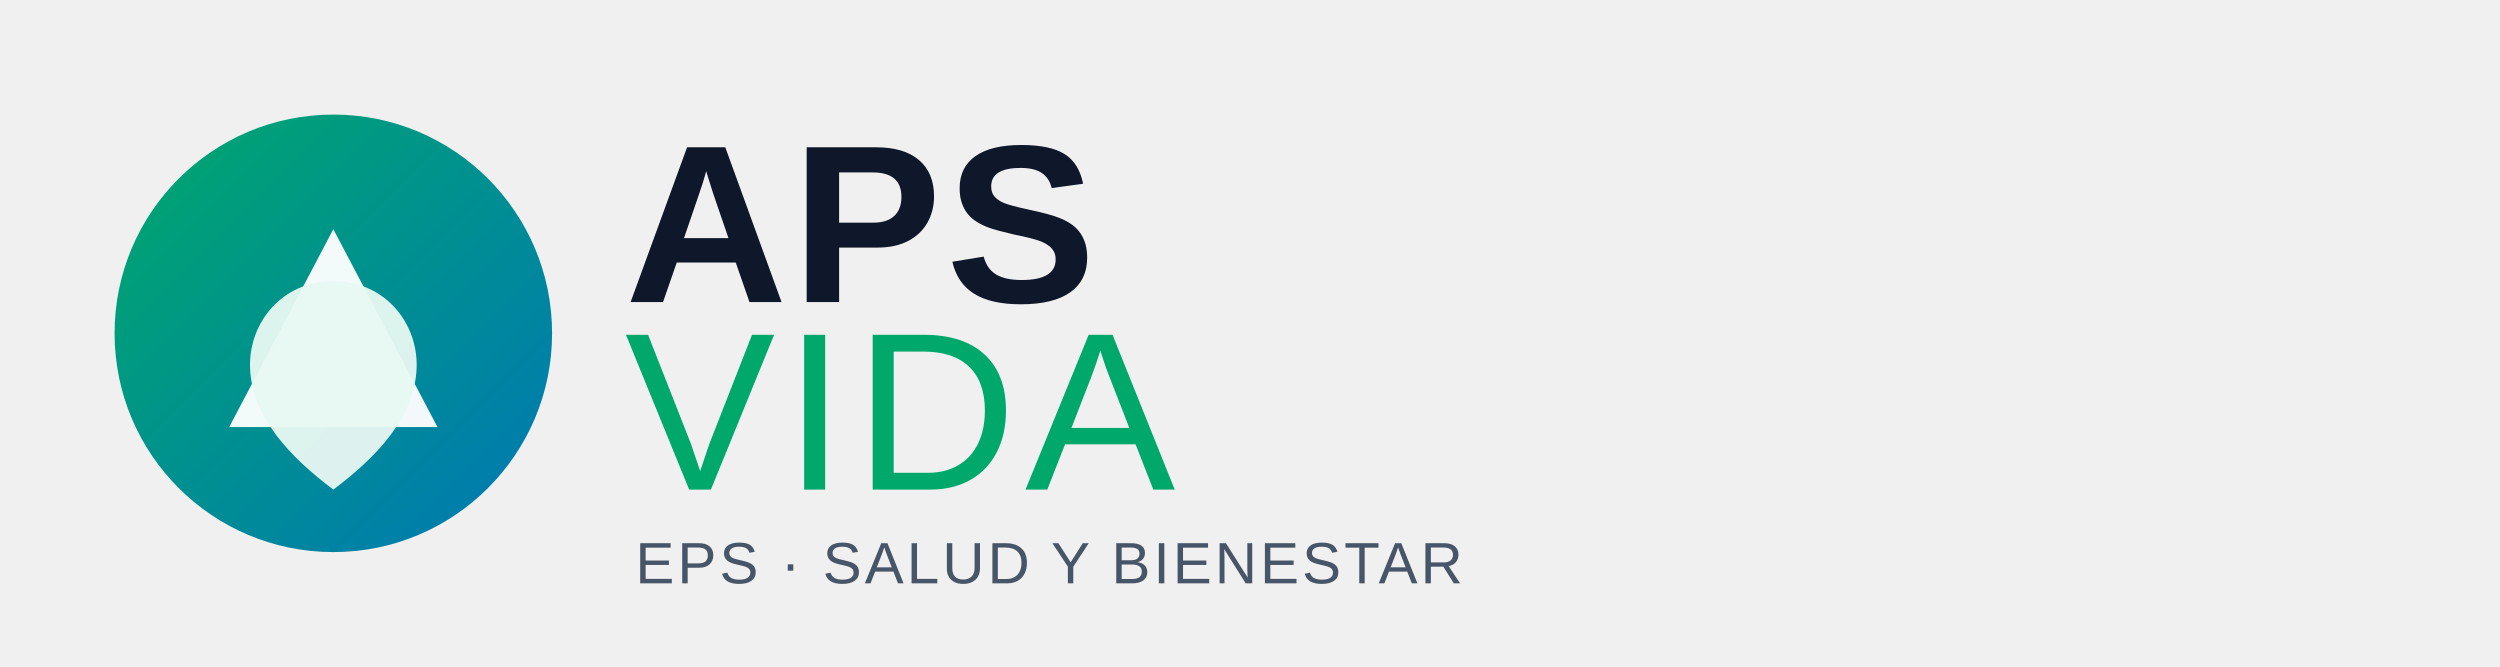
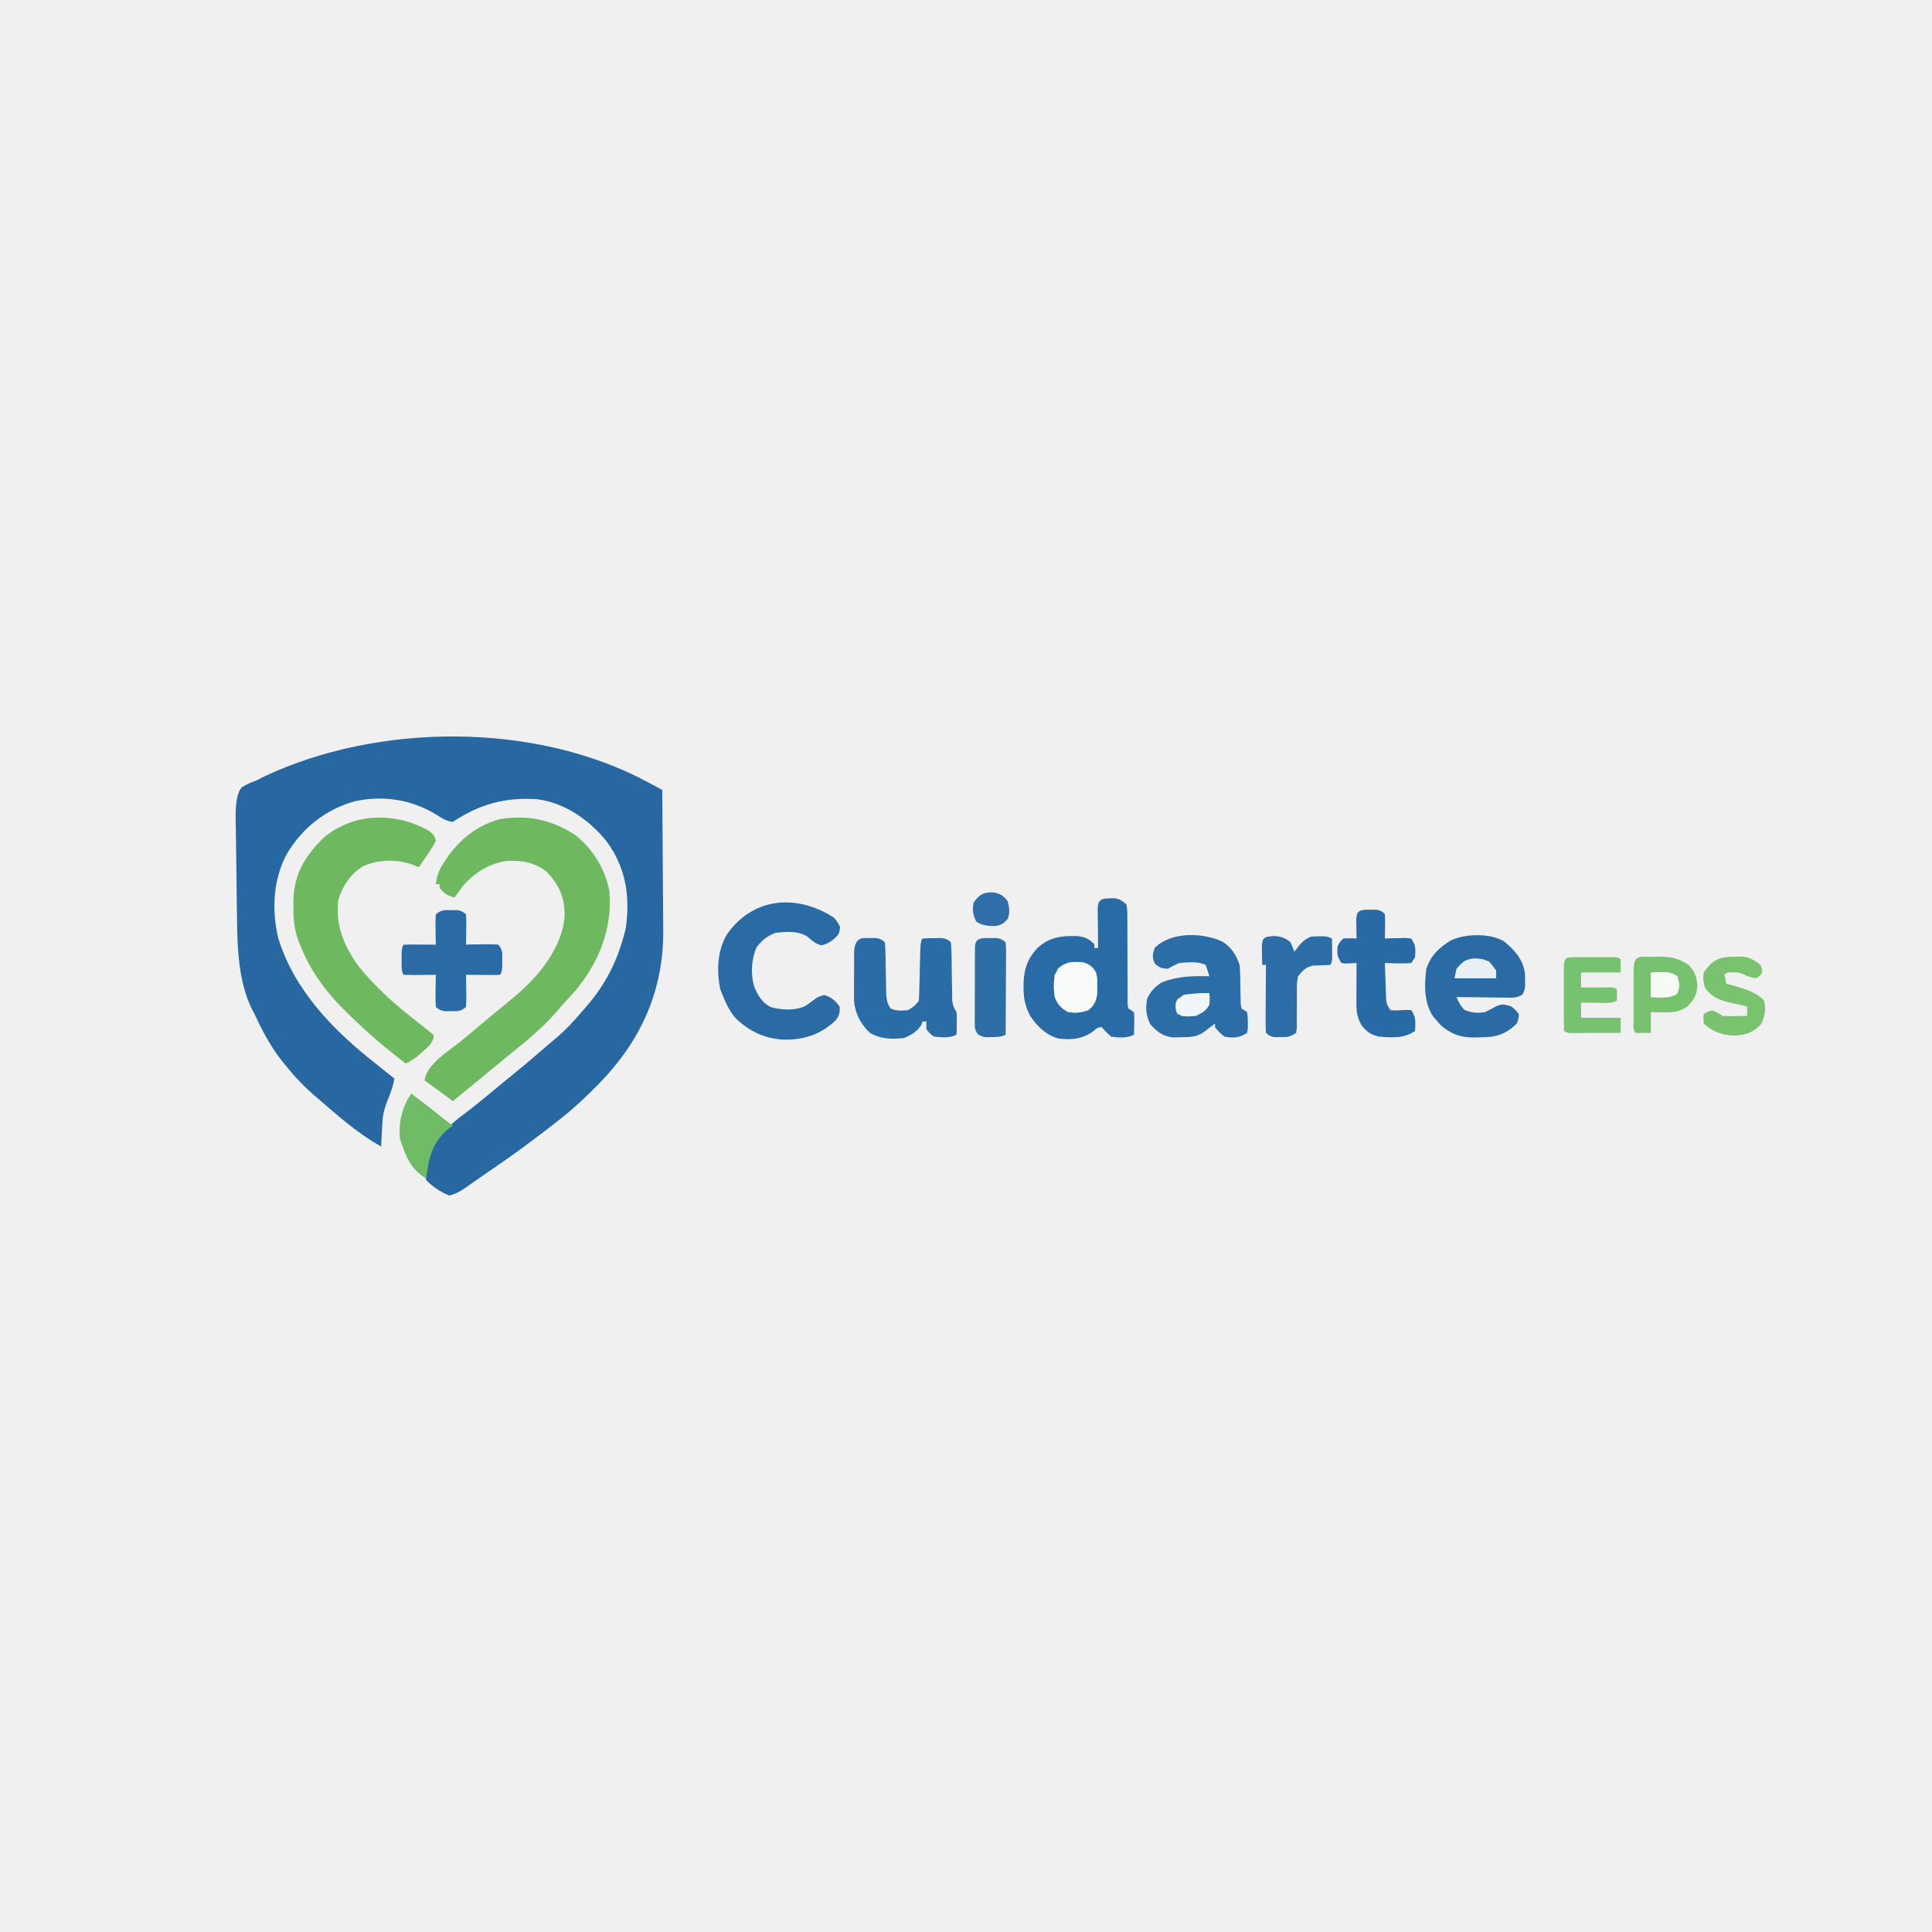
- <svg xmlns="http://www.w3.org/2000/svg" width="1200" height="320" viewBox="0 0 1200 320" role="img" aria-label="APS VIDA logo horizontal color">
+ <svg xmlns="http://www.w3.org/2000/svg" id="Capa_1" viewBox="0 0 1024 1024">
  <defs>
-     <linearGradient id="gradA" x1="0" y1="0" x2="1" y2="1">
-       <stop offset="0%" stop-color="#00A86B" />
-       <stop offset="100%" stop-color="#0077B6" />
-     </linearGradient>
+     <style>.cls-1{fill:#286aa5;}.cls-1,.cls-2,.cls-3,.cls-4,.cls-5,.cls-6,.cls-7,.cls-8,.cls-9,.cls-10,.cls-11,.cls-12,.cls-13,.cls-14,.cls-15,.cls-16,.cls-17,.cls-18,.cls-19{stroke-width:0px;}.cls-2{fill:#2767a2;}.cls-3{fill:#296ba6;}.cls-4{fill:#e8f0f5;}.cls-5{fill:#f9fbfb;}.cls-6{fill:#2a6ca6;}.cls-7{fill:#2e6ea6;}.cls-8{fill:#2b6da7;}.cls-9{fill:#76c26e;}.cls-10{fill:#79c36f;}.cls-11{fill:#2b6ba5;}.cls-12{fill:#70bb65;}.cls-13{fill:#2d6da7;}.cls-14{fill:#76c271;}.cls-15{fill:#2e6ea9;}.cls-16{fill:#6eb860;}.cls-17{fill:#2a6aa5;}.cls-18{fill:#eff5f8;}.cls-19{fill:#f8fbf5;}</style>
  </defs>
-   <g transform="translate(40,40)">
-     <circle cx="120" cy="120" r="105" fill="url(#gradA)" />
-     <path d="M70 165 L120 70 L170 165 Z" fill="white" opacity="0.95" />
-     <path d="M120 95 C95 95 80 115 80 135 C80 160 100 180 120 195 C140 180 160 160 160 135 C160 115 145 95 120 95 Z" fill="#E8F8F2" opacity="0.95" />
-   </g>
-   <g fill="#0F172A" font-family="Arial, Helvetica, sans-serif">
-     <text x="300" y="145" font-size="108" font-weight="700" letter-spacing="2">APS</text>
-     <text x="300" y="235" font-size="108" font-weight="300" letter-spacing="4" fill="#00A86B">VIDA</text>
-     <text x="305" y="280" font-size="28" fill="#475569" letter-spacing="1.5">EPS · SALUD Y BIENESTAR</text>
-   </g>
+   <path class="cls-2" d="m342.86,414.31q1.18.63,2.38,1.26c1.92,1.02,3.84,2.04,5.76,3.07.12,11.8.21,23.59.26,35.39.03,5.48.06,10.96.12,16.44.05,5.3.08,10.61.1,15.91,0,2.01.03,4.02.05,6.02.41,31.78-11.32,58.33-33.27,81.15-7.36,7.54-14.88,14.67-23.26,21.08-1.59,1.24-3.19,2.47-4.78,3.71-9.88,7.63-19.88,14.99-30.25,21.95-2.14,1.45-4.26,2.93-6.37,4.42-.73.51-1.45,1.02-2.2,1.54-1.39.98-2.78,1.95-4.17,2.94q-5.62,3.91-9.23,4.44c-4.62-1.94-8.43-4.49-12-8-2.06-5.68-.34-10.87,2.06-16.19,4.88-8.59,11.36-14.11,19.2-19.97,4.22-3.17,8.29-6.53,12.36-9.9.73-.6,1.46-1.21,2.21-1.83,1.42-1.17,2.83-2.35,4.25-3.52,2.52-2.09,5.06-4.15,7.61-6.21,6.01-4.91,11.89-9.97,17.77-15.05,1.31-1.13,2.64-2.25,3.97-3.37,4.68-3.97,8.64-8.27,12.58-12.96q1.18-1.33,2.38-2.68c10.37-11.92,16.64-24.03,20.62-39.32.2-.77.4-1.54.61-2.34,2.44-16.61.28-31.87-9.61-45.66-8.88-11.53-22.24-21-37-23-17.13-1.24-30.84,2.56-45,12-3.44-.36-5.94-2.05-8.81-3.88-13.23-8.06-28.01-10.32-43.25-7.06-15.46,4.43-27.78,14.17-35.94,27.94-7.31,13.58-8.06,29.84-4.5,44.69,8.4,27.48,29.3,49.01,51.5,66.31,1.9,1.52,3.79,3.04,5.69,4.56,1.44,1.15,2.87,2.29,4.31,3.44-.62,3.58-1.59,6.71-3,10.06-1.84,4.39-3.06,8.28-3.32,13.05-.04.75-.08,1.51-.13,2.29-.04.78-.08,1.55-.12,2.36-.04.79-.09,1.59-.13,2.4-.11,1.95-.21,3.9-.31,5.85-12.13-6.67-22.56-15.98-33-25-.85-.72-1.7-1.45-2.57-2.19-4.94-4.28-9.31-8.75-13.43-13.81-.78-.93-1.57-1.87-2.38-2.83-6.65-8.12-11.23-16.67-15.62-26.17q-.61-1.16-1.24-2.35c-6.29-12.26-7.8-28.39-8.03-41.99-.02-.79-.03-1.58-.05-2.4-.14-7.23-.22-14.45-.28-21.68-.04-4.85-.1-9.69-.21-14.53-.1-4.7-.16-9.41-.18-14.11-.02-1.79-.05-3.57-.1-5.36q-.38-13.96,3.26-17.97c2.58-1.57,4.98-2.63,7.83-3.61,1.22-.62,2.43-1.25,3.62-1.91,60.75-28.69,143.69-29.18,203.23,2.57Z" />
+   <path class="cls-16" d="m305,442.65c9.16,7.18,16.14,18.45,18,30,1.65,19.71-5.66,37.72-18.27,52.7-1.51,1.69-3.04,3.36-4.59,5.01-1.89,2.03-3.68,4.1-5.45,6.23-7.41,8.49-16.29,15.69-25.04,22.73-3.4,2.75-6.77,5.55-10.14,8.33-6.49,5.35-12.99,10.68-19.5,16-.5-.38-.99-.75-1.5-1.14-4.45-3.35-8.95-6.64-13.5-9.86,1.14-8.6,12.74-15.58,19.08-20.65,3.19-2.56,6.31-5.2,9.42-7.85,4.05-3.44,8.12-6.84,12.25-10.19,1.75-1.43,3.5-2.87,5.25-4.31.78-.64,1.56-1.29,2.37-1.95,12.16-10.37,24.35-25.14,25.87-41.63.27-9.67-2.56-16.63-9.2-23.69-6.12-5.2-13.23-6.42-21.09-6.11-9.51,1.22-17.68,6.35-23.84,13.61-1.43,1.89-2.8,3.79-4.11,5.77-3.78-.77-5.48-2.03-8-5v-2h-2c.52-4.67,1.72-7.66,4.31-11.56.59-.91,1.19-1.82,1.8-2.75,6.87-9.77,16.43-17.27,28.16-20.27,14.62-2.24,27.35.42,39.72,8.58Z" />
+   <path class="cls-16" d="m227.26,440.27c2.22,1.76,3.15,2.56,3.74,5.38-1.35,2.63-2.69,4.85-4.38,7.25-.44.65-.88,1.3-1.33,1.97-1.08,1.6-2.19,3.19-3.3,4.78q-1.83-.74-3.69-1.5c-8.62-2.83-17.8-2.7-26.09,1.1-6.42,4.04-10.77,10.5-12.91,17.71-1.56,13.42,2.92,24.44,10.84,35.26,8.61,10.71,19.01,20.05,29.85,28.43,1.9,1.52,3.79,3.04,5.69,4.56,1.44,1.15,2.87,2.29,4.31,3.44-.49,4.2-2.72,5.92-5.81,8.62q-1.31,1.16-2.64,2.35c-2.15,1.71-4.04,2.94-6.54,4.02-8.86-6.75-17.34-13.73-25.38-21.45-1.09-1.05-2.19-2.09-3.29-3.12-11.9-11.22-21.35-23.02-27.33-38.43-.27-.66-.53-1.31-.81-1.99-2.3-6.13-2.74-11.81-2.69-18.32,0-1.02.01-2.03.02-3.08.33-13.97,6.19-23.73,16.11-33.3,15.94-13.41,37.92-13.52,55.63-3.69Z" />
+   <path class="cls-17" d="m235.75,482.38c1.07,0,2.14.01,3.25.02q1.61,0,3.25-.02,2.75.27,4.75,2.27c.15,2.74.19,5.38.12,8.12,0,.75-.02,1.51-.03,2.29-.02,1.86-.06,3.73-.1,5.59,1.2-.02,2.41-.05,3.65-.07,1.58-.02,3.15-.04,4.73-.05.79-.02,1.59-.03,2.41-.05,2.07-.02,4.15.07,6.22.18q2,2,2.23,5c-.01,1.17-.03,2.35-.04,3.56,0,1.18-.01,2.35-.02,3.57q-.17,2.87-1.17,3.87c-1.34.09-2.69.11-4.04.1-.81,0-1.62,0-2.45,0-.85,0-1.7-.02-2.58-.03-.85,0-1.71,0-2.59-.01-2.12-.01-4.23-.03-6.35-.05.02,1.2.05,2.41.07,3.65.02,1.58.04,3.15.05,4.73.02.79.03,1.59.05,2.41.02,2.07-.07,4.15-.18,6.22q-2,2-4.75,2.27c-1.07,0-2.14-.01-3.25-.02q-1.61,0-3.25.02-2.75-.27-4.75-2.27c-.15-2.91-.19-5.72-.12-8.62,0-.8.02-1.6.03-2.43.02-1.98.06-3.96.1-5.95-1.22.01-2.43.02-3.68.04-1.58,0-3.17.02-4.75.03-.8,0-1.6.02-2.43.03-2.04,0-4.09-.04-6.13-.09q-1-1-1.13-4.12c0-1.28,0-2.56,0-3.88,0-1.28,0-2.56,0-3.88q.13-3.12,1.13-4.12c2.86-.07,5.7-.09,8.56-.06.81,0,1.61,0,2.44.01,2,.01,4,.03,5.99.05-.02-1.13-.05-2.26-.07-3.43-.02-1.48-.04-2.96-.05-4.45-.02-.75-.03-1.49-.05-2.26-.02-1.96.07-3.91.18-5.86q2-2,4.75-2.27Z" />
+   <path class="cls-12" d="m218,579.65c5.34,3.93,10.55,8,15.7,12.17,2.07,1.65,4.17,3.26,6.3,4.83-.87.62-1.73,1.24-2.62,1.88-8.24,6.99-10.43,15.71-11.38,26.12-8.56-4.95-10.99-11.97-14-21-.9-8.5,1.07-16.96,6-24Z" />
+   <path class="cls-3" d="m588.38,476.13q1.16-.03,2.34-.05c2.92.46,4.16,1.32,6.29,3.36q.5,2.44.5,5.36.02,1.64.03,3.32c0,1.18-.02,2.36-.02,3.58,0,1.21.02,2.42.03,3.67.03,3.88.03,7.76.03,11.64,0,3.88.01,7.76.04,11.65.02,2.42.02,4.84,0,7.26,0,1.09.01,2.18.02,3.31,0,.96,0,1.93,0,2.92.12.76.25,1.52.37,2.31l3,2q.29,2.82.19,6.12-.04,1.64-.08,3.32c-.03.84-.07,1.69-.11,2.55-3.71,1.85-7.96,1.6-12,1q-3-2.5-5-5-2.23-.21-4.25,1.88c-5.67,4.38-11.79,4.97-18.75,4.12-6.61-1.87-11.23-6.39-15-12-2.71-5.26-3.55-9.51-3.5-15.31,0-.75.01-1.49.02-2.26.24-7.34,2.17-12.83,7.2-18.29,6.44-5.91,12.35-6.57,20.95-6.46,4.36.43,6.27,1.26,9.34,4.33v2h2q-.02-1.07-.03-2.17c-.04-3.23-.07-6.47-.09-9.7-.02-1.13-.03-2.26-.05-3.42q0-1.61-.02-3.26-.02-1.49-.03-3.02c.41-4.42,2.68-4.72,6.6-4.74Zm-28.38,39.31c-.33.33-.66.66-1,1q-.84,8.14,1.81,15.62c3.05,3.32,4.51,4.32,9.06,4.69,3.78-.1,6.11-.92,9.12-3.31,2.49-3.73,2.36-5.92,2.44-10.38.04-1.31.08-2.61.12-3.96q-.28-3.77-2.74-6.6c-3.93-2.88-6.49-2.76-11.21-2.57-3.74.72-5.39,2.49-7.6,5.5Z" />
+   <path class="cls-17" d="m441.94,486.32q2.06,2.12,3.31,5c-.29,3.62-.8,4.12-3.38,6.5-2.29,1.72-3.69,2.58-6.5,3.25-3.16-.83-4.93-2.49-7.38-4.62-5.14-3.23-11.17-2.68-17-2-4.36,1.63-7.14,3.87-9.94,7.56-2.91,6.67-3.31,14.34-1.19,21.3,2.03,4.48,4.24,8.44,8.91,10.57,5.8,1.46,12.14,1.85,17.73-.5,1.95-1.21,3.71-2.5,5.49-3.94q3-2,5.38-1.94c3.6,1.29,5.32,2.89,7.62,5.94.28,3.27-.17,4.98-2.26,7.54-7.88,7.42-16.77,10.22-27.39,10.05-10.06-.52-18.18-4.38-25.44-11.35-3.16-3.72-5.12-7.72-6.91-12.24-.43-1.09-.87-2.19-1.31-3.31-1.83-9.83-1.57-20.04,3.57-28.84,13.96-19.86,36.95-21.58,56.68-8.98Z" />
+   <path class="cls-8" d="m648.05,499.17c4.68,3.04,7.18,7.01,8.95,12.27q.27,2.65.31,5.45c.03,1.01.05,2.03.08,3.07.04,2.12.07,4.25.09,6.38.03,1.01.05,2.02.08,3.06.01.92.03,1.84.04,2.79.13.75.26,1.49.4,2.26l3,2q.4,2.53.38,5.5.01,1.47.02,2.97c-.13.84-.26,1.67-.4,2.53-4,2.67-7.29,2.83-12,2q-3.06-2.38-5-5v-2q-.81.63-1.64,1.28c-.72.55-1.43,1.1-2.17,1.66-.71.55-1.42,1.09-2.14,1.65-3.97,2.74-7.66,2.63-12.36,2.72-1.3.04-2.59.07-3.93.11-5.51-.62-8.48-3.01-12.14-7.05-2.21-4.59-2.54-8.37-1.62-13.38,1.78-4.06,4.11-6.42,7.81-8.81,8.61-3.21,16.03-3.42,25.19-3.19-.6-2.02-1.27-4.02-2-6-4.15-2.07-9.47-1.36-14-1q-3.33,1.46-6,3c-3.23-.08-4.48-.53-6.88-2.69-1.58-3.25-1.26-4.91-.12-8.31,8.45-8.69,25.61-8.29,36.05-3.27Zm-23.67,30.02q-1.62,2.18-1.25,4.88.74,2.52,2.88,4.38c4.89.49,7.08.5,11.44-1.88q2.6-1.87,3.56-4.12c.04-2,.04-4,0-6q-8.74-.34-16.62,2.75Z" />
+   <path class="cls-11" d="m797.32,499.04c5.68,4.75,10.22,9.82,10.98,17.41q0,1.54.01,3.12c.02,1.03.03,2.07.05,3.13q-.36,2.74-1.42,4.4c-2.97,2.05-5.98,1.72-9.46,1.64-.73,0-1.46,0-2.21-.01-2.32-.02-4.65-.05-6.97-.09-1.58-.02-3.15-.03-4.73-.04-3.86-.03-7.72-.08-11.58-.15q1.38,3.85,4.12,6.81c3.71,1.53,6.95,1.88,10.88,1.19,2.11-.95,4.09-2.04,6.12-3.16,2.97-1.32,4.89-.93,7.88.16q2.44,1.75,4,4,.12,2.44-1,5c-6.43,6.29-11.68,7.36-20.31,7.38q-1.22.04-2.47.07c-7.19.03-12.25-1.87-17.67-6.6q-.95-1.1-1.91-2.23c-.65-.73-1.29-1.46-1.96-2.21-5-7.25-4.83-16.94-3.66-25.41,2.31-7.02,6.68-11.12,12.85-14.94,7.64-3.77,21.18-4.01,28.47.54Zm-25.32,14.4l-1,5h22q-.59-5.71-4-9c-7.4-2.47-11.85-1.65-17,4Z" />
+   <path class="cls-6" d="m457.75,497.17c1.07,0,2.14.01,3.25.02q1.61,0,3.25-.02,2.75.27,4.75,2.27.29,3.01.34,6.84c.01.68.03,1.35.04,2.05.05,2.16.08,4.33.11,6.49.04,2.84.09,5.68.16,8.52q.03,1.9.06,3.83c.27,3.04.58,4.77,2.29,7.27,3.06,1.53,5.62,1.23,9,1q3.73-1.75,6-5c.14-2.39.23-4.76.28-7.16.02-.71.04-1.41.06-2.14.08-3.02.15-6.04.22-9.07.05-2.2.11-4.41.17-6.61.01-.69.03-1.38.04-2.09q.13-4.83,1.24-5.94c2.14-.13,4.29-.18,6.44-.19,1.17-.01,2.35-.03,3.56-.04q3,.23,5,2.23c.22,2.63.33,5.15.34,7.78.01.77.03,1.54.04,2.33.06,3.3.1,6.6.14,9.89.03,2.4.08,4.81.12,7.21,0,.75.01,1.5.02,2.27q-.06,4.21,2.33,7.51.2,2.82.12,6.12c-.02,1.1-.04,2.19-.05,3.32-.02.84-.05,1.69-.07,2.55-3.69,1.85-7.97,1.47-12,1q-2.62-1.75-4-4v-4h-2c-.21.58-.41,1.15-.62,1.75-2.17,3.55-5.42,5.47-9.25,7-6.6.78-12.26.6-18.12-2.75-5.01-4.9-7.72-10.06-8.37-16.98-.01-1.43,0-2.86,0-4.29,0-.76,0-1.52,0-2.31,0-1.6.01-3.2.03-4.79.02-2.45.02-4.9.01-7.35,0-1.56.01-3.11.02-4.67,0-.73,0-1.47,0-2.22q.1-7.17,5.05-7.65Z" />
+   <path class="cls-1" d="m723.53,482.17q1.47,0,2.97.02c.98,0,1.96-.01,2.97-.02q2.53.27,4.53,2.27.2,3.04.12,6.62c-.02,1.19-.04,2.38-.05,3.6-.02.92-.05,1.83-.07,2.77q1.48-.05,2.99-.11c1.28-.03,2.56-.05,3.88-.08,1.28-.03,2.55-.07,3.87-.11,1.08.1,2.15.19,3.26.29,2.46,3.69,2.31,5.64,2,10l-2,3q-3.26.29-7.12.19-1.92-.04-3.88-.08c-.99-.03-1.97-.07-2.99-.11.11,3.6.24,7.21.38,10.81.03,1.02.06,2.05.09,3.1.04.98.08,1.97.12,2.98q.05,1.36.1,2.75.18,2.63,2.32,5.36,2.6.25,5.5,0t5.5,0c2.68,4.02,2.16,6.24,2,11-5.85,4.01-12.12,3.62-19,3-4.32-.9-6.59-2.48-9.38-6-2.35-4.34-2.75-7.33-2.72-12.2,0-1.21,0-2.42,0-3.66,0-1.26.02-2.53.03-3.83,0-1.27,0-2.55.01-3.86.01-3.15.03-6.3.05-9.45-2.02.1-4.04.2-6.05.29-.64-.1-1.28-.19-1.95-.29-2.33-3.49-2.42-4.9-2-9q1.06-2.38,3-4,3.69-.25,7,0c-.02-.92-.05-1.83-.07-2.77-.02-1.19-.04-2.38-.05-3.6-.02-1.18-.05-2.37-.07-3.59.25-3.83.85-4.9,4.73-5.3Z" />
+   <path class="cls-13" d="m674.81,496.13c3.82.11,6.21.77,9.19,3.31q1.31,2.69,2,5c.74-.95,1.48-1.9,2.25-2.88,1.99-2.55,3.71-3.95,6.75-5.12q2.29-.23,4.62-.19c.78,0,1.55.01,2.35.02q2.02.17,4.02,1.17c.03,2.15.05,4.29.06,6.44.01,1.19.02,2.39.04,3.62q-.1,2.94-1.1,3.94c-2.97.16-5.94.25-8.92.33-4.1.89-5.45,2.43-8.08,5.67q-.73,3.34-.6,6.98c0,.65-.02,1.31-.02,1.98-.02,2.08-.01,4.15,0,6.23,0,2.09,0,4.17-.02,6.26-.02,1.88-.01,3.77,0,5.65-.12.96-.23,1.92-.35,2.9-3.36,2.24-4.62,2.27-8.56,2.25-.97,0-1.94.01-2.94.02q-2.5-.27-4.5-2.27c-.18-2.72-.23-5.35-.2-8.07,0-.8,0-1.59,0-2.41.01-2.55.04-5.09.06-7.64.01-1.73.02-3.45.03-5.18.02-4.23.06-8.47.1-12.7h-2c-.05-2.12-.09-4.25-.12-6.38-.02-1.18-.05-2.37-.07-3.59.3-4.69,1.4-4.97,6.01-5.35Z" />
+   <path class="cls-14" d="m836.19,507.31c1.26,0,2.51,0,3.8,0,.66,0,1.31,0,1.99,0,2.01,0,4.02,0,6.02,0,1.26,0,2.51,0,3.8,0,1.16,0,2.32,0,3.52,0q2.67.13,3.67,1.13v7h-21v8c1.29-.01,2.58-.02,3.9-.04,1.68,0,3.36-.02,5.04-.03q1.28-.01,2.58-.03c.81,0,1.62,0,2.45,0,.75,0,1.5-.01,2.27-.02q1.77.11,2.77,1.11c.04,2,.04,4,0,6-3.31,1.65-6.99,1.1-10.62,1.06-.8,0-1.6,0-2.43-.01-1.98-.01-3.96-.03-5.95-.05v8h21v8c-4.11.02-8.22.04-12.34.05-1.4,0-2.8.01-4.2.02-2.01.01-4.02.02-6.02.02-1.21,0-2.42.01-3.67.02q-2.78-.11-3.78-1.11c-.1-2.8-.14-5.57-.13-8.38,0-.84,0-1.68,0-2.54,0-1.78,0-3.56,0-5.34,0-2.73,0-5.46,0-8.2,0-1.72,0-3.45,0-5.17,0-.82,0-1.65,0-2.49.03-7.03.42-7.01,7.33-7.01Z" />
+   <path class="cls-7" d="m521.75,497.17c1.07,0,2.14.01,3.25.02q1.61,0,3.25-.02,2.75.27,4.75,2.27.24,2.1.23,4.73c0,.98,0,1.96,0,2.97-.01,1.06-.02,2.12-.03,3.22,0,1.08,0,2.17,0,3.29-.01,3.47-.04,6.95-.06,10.42-.01,2.35-.02,4.7-.03,7.05-.02,5.77-.06,11.55-.1,17.32-2.58,1.29-4.56,1.2-7.44,1.25-.97.03-1.94.05-2.93.08q-2.63-.33-4.27-1.56c-1.75-2.27-1.73-3.55-1.73-6.39,0-.93-.01-1.87-.02-2.83,0-1.01.02-2.01.03-3.05,0-1.03,0-2.07,0-3.13,0-2.19.01-4.37.03-6.56.02-3.36.02-6.71.01-10.07,0-2.12.01-4.24.02-6.37,0-1.01,0-2.02,0-3.06,0-.93.02-1.86.03-2.82,0-.82,0-1.64.01-2.49.44-3.38,1.75-3.96,5.01-4.27Z" />
+   <path class="cls-10" d="m919.38,507.07c1.29-.03,2.57-.06,3.9-.09,4.28.53,6.41,1.76,9.73,4.46q1.06,2.06,1,4-1.12,1.81-3,3c-2.69-.21-4.57-.77-6.94-2.06-2.78-1.26-5.04-1.13-8.06-.94l-2,1c.33,1.65.66,3.3,1,5q1.41.35,2.85.7,13.56,3.55,17.15,8.3c1.07,4.66.43,8.07-1.56,12.38-4.23,4.55-8.29,5.77-14.31,6.06-6.05-.18-11.8-2.11-16.12-6.44q-.31-2.5,0-5,3-2,5-1.75,2,.75,5,2.75,3.2.24,6.69.12c1.18-.02,2.36-.04,3.57-.05.9-.02,1.81-.05,2.74-.07v-5c-1.1-.24-2.19-.48-3.32-.73-1.45-.34-2.91-.68-4.36-1.02q-1.08-.24-2.19-.48c-5.3-1.26-9.2-3.02-12.44-7.65-.97-2.98-1.13-5-.69-8.12,4.76-6.88,8.16-8.29,16.38-8.37Z" />
+   <path class="cls-9" d="m876.56,507.13c.88-.03,1.76-.06,2.67-.09,6.11-.06,10.68.9,15.76,4.4,3.29,3.45,4.3,6.28,4.62,10.94-.19,4.75-1.63,7.26-4.82,10.69-4.34,3.31-8.26,3.61-13.61,3.5-1.16-.02-2.32-.04-3.52-.05-.88-.02-1.76-.05-2.67-.07v11q-6.15.1-8,0c-1.84-1.84-1.13-4.43-1.14-6.88,0-.82,0-1.65,0-2.49,0-.84,0-1.68,0-2.54,0-1.78,0-3.56,0-5.34,0-2.73,0-5.46,0-8.2,0-1.72,0-3.45,0-5.17,0-.82,0-1.65,0-2.49.04-8.63,3.05-7.11,10.7-7.19Zm-1.56,8.31v13q7.18.61,13.75-1.56c1.81-3.54,1.36-5.69.25-9.44-3.05-2.11-5.61-2.22-9.25-2.12q-2.35.06-4.75.12Z" />
+   <path class="cls-5" d="m570.31,510.07c.94-.05,1.89-.1,2.86-.15,4.03.75,5.41,2.26,7.82,5.52q.63,3.59.56,7.5,0,1.93,0,3.91c-.64,4.07-1.64,5.75-4.57,8.59-3.71,1.24-7.14,1.55-11,1-3.57-2.17-5.47-4.16-7-8-.65-5.47-.96-10.37,1.88-15.19,3.23-2.75,5.25-3.04,9.44-3.19Z" />
+   <path class="cls-15" d="m527.07,473.03c3.25.7,4.8,1.9,6.93,4.41.94,3.49,1.37,5.85.25,9.31-1.82,2.46-3.57,3.58-6.59,4.06q-6.96.18-10.29-2.43c-1.74-3.71-2.03-5.89-1.38-9.94,3.08-4.52,5.78-5.79,11.07-5.41Z" />
+   <path class="cls-4" d="m786,508.44c3.59,1.64,4.79,2.69,7,6v4h-22c.96-4.82,1.4-6.17,5.19-9.05,3.43-1.79,5.99-1.43,9.81-.95Z" />
+   <path class="cls-19" d="m875,515.44c1.57-.04,3.13-.08,4.75-.12.88-.02,1.76-.05,2.67-.07,2.76.21,4.31.62,6.58,2.2,1.11,3.75,1.56,5.9-.25,9.44-4.47,2.54-8.68,1.8-13.75,1.56v-13Z" />
+   <path class="cls-18" d="m641,526.44q.31,2.69,0,6c-2.17,2.57-3.98,4.49-7,6q-7.21.46-10.06-1.19-.94-1.81-.81-4.31c.95-2.71,1.66-3.72,3.88-5.5q2.09-.51,4.38-.69,1.19-.1,2.39-.2c2.42-.13,4.81-.2,7.23-.12Z" />
</svg>
